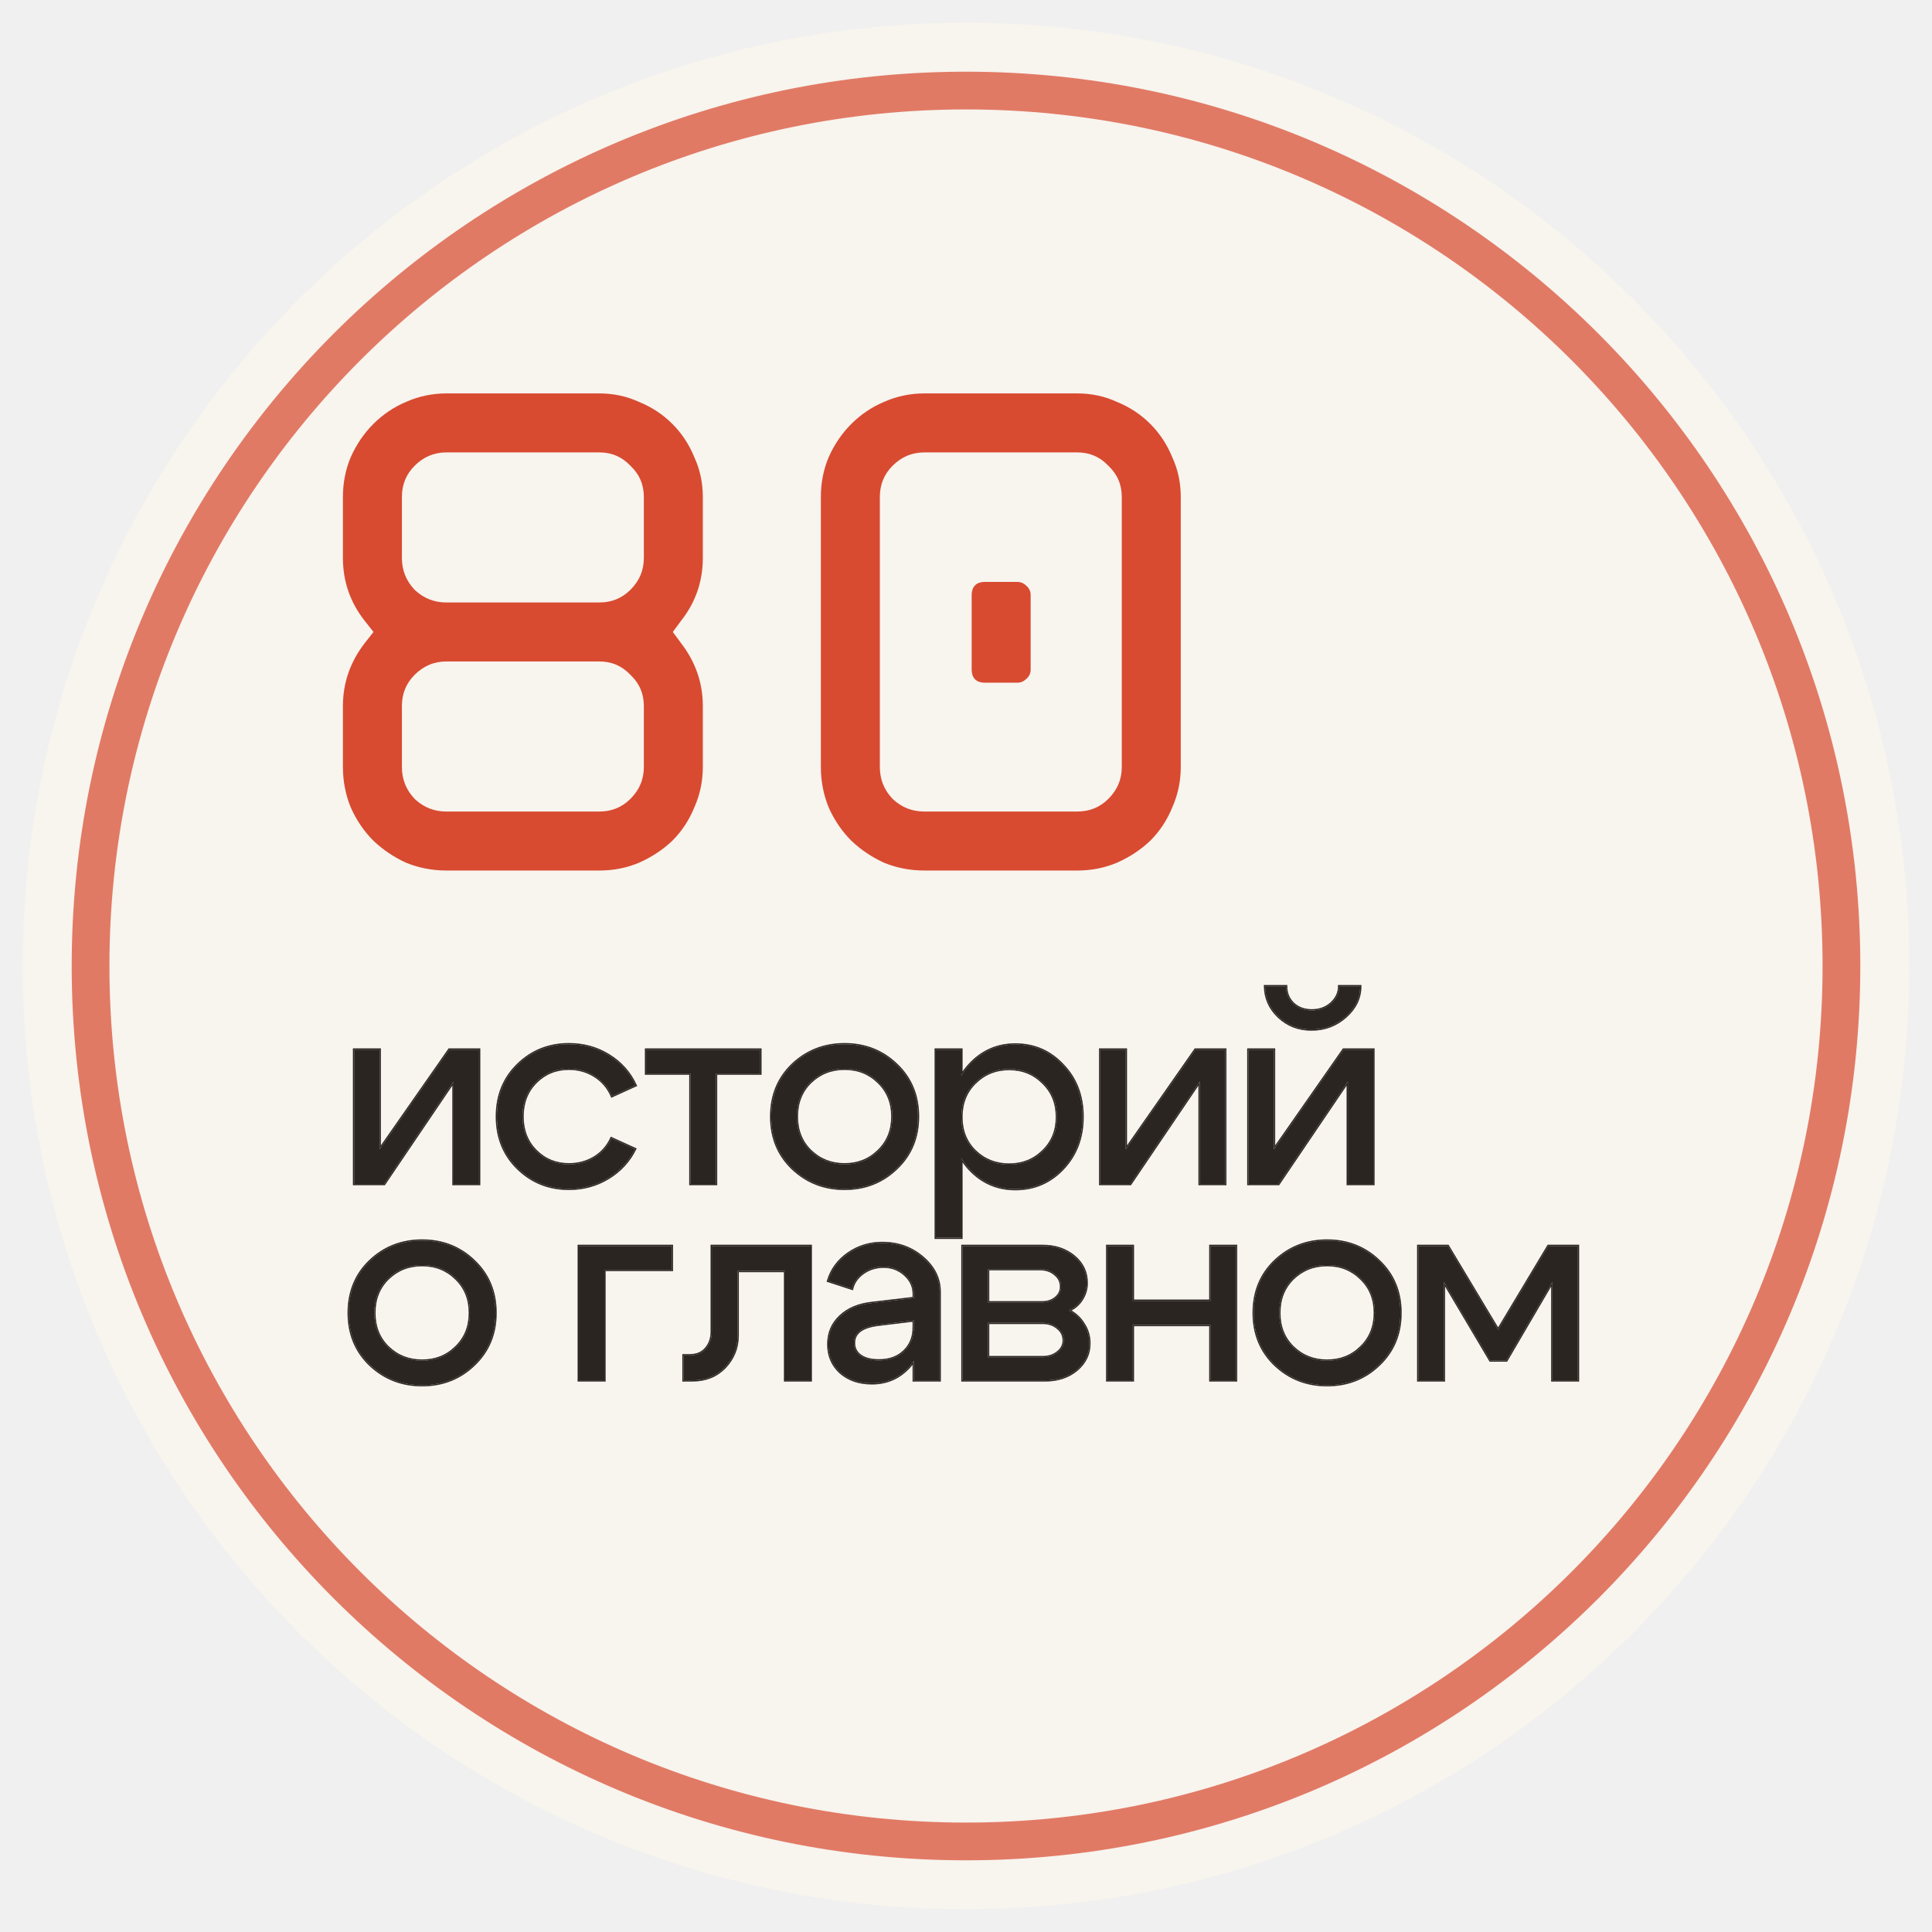
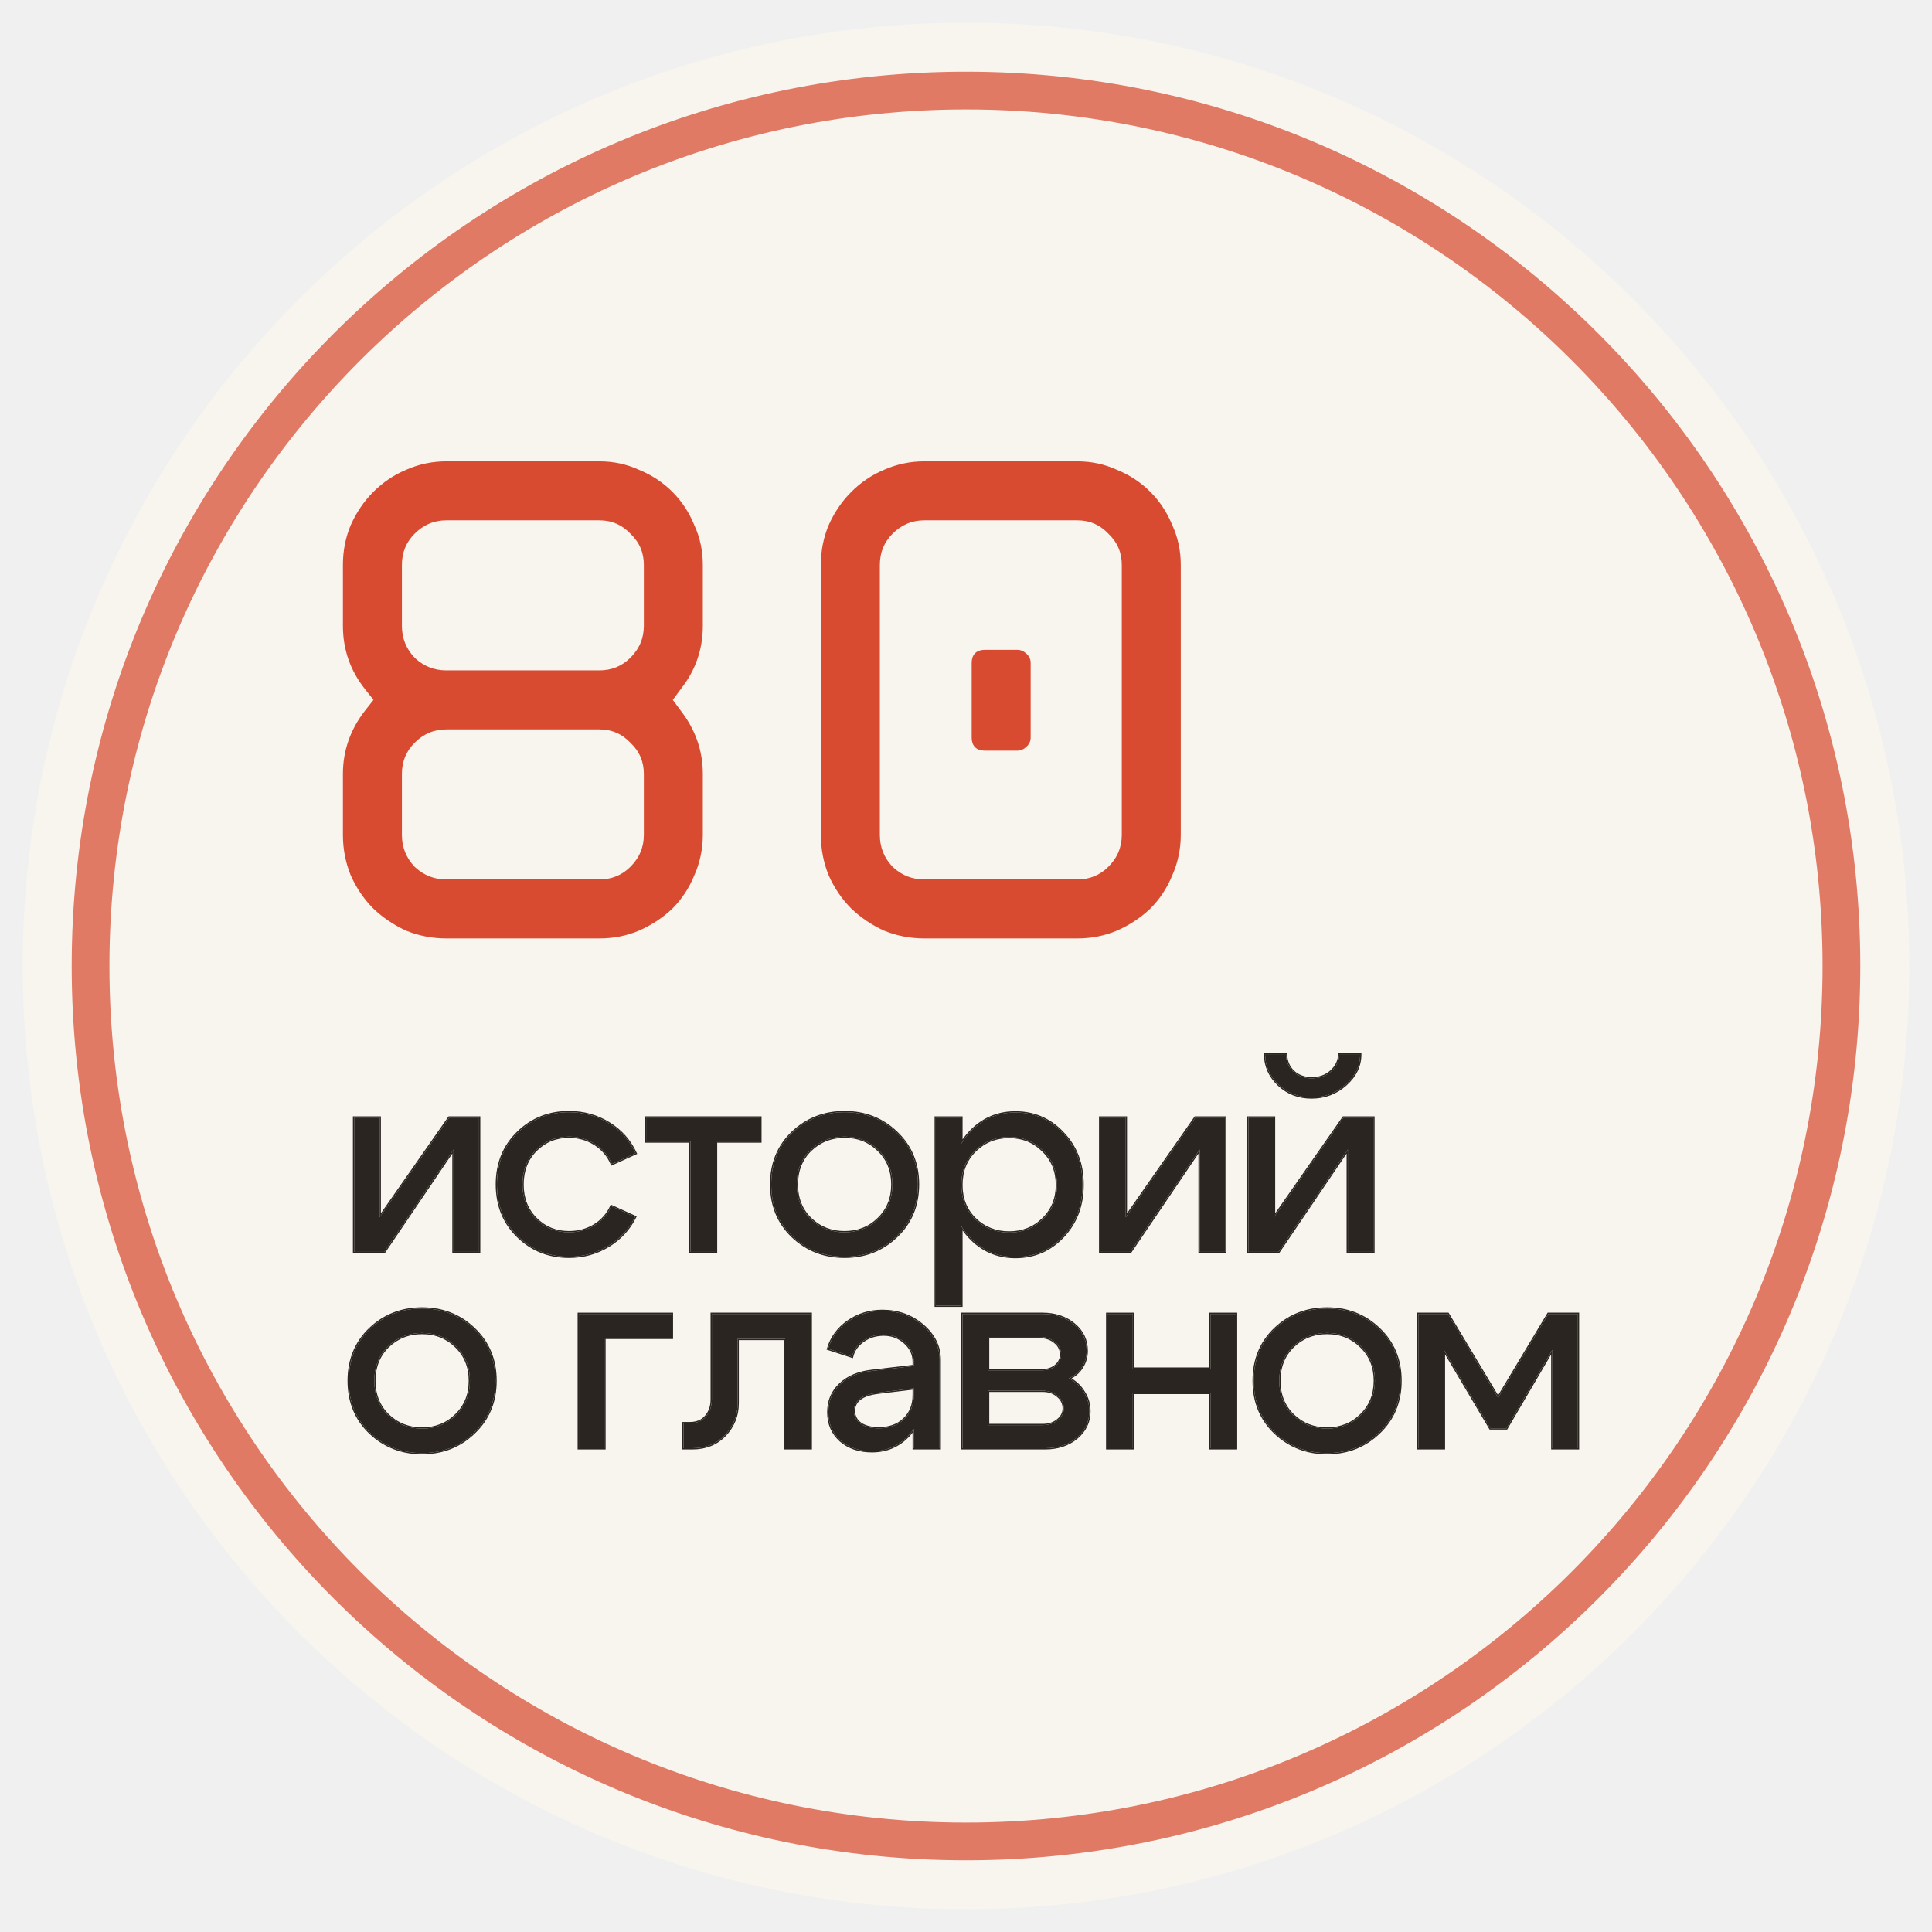
<svg xmlns="http://www.w3.org/2000/svg" width="512" height="512" viewBox="0 0 512 512" fill="none" role="img" aria-label="Фестиваль 80 историй о главном">
  <circle cx="256" cy="256" r="250" fill="#F8F4EE" />
  <circle cx="256" cy="256" r="232" fill="none" stroke="#D84B31" stroke-width="10" opacity="0.72" />
-   <svg x="78" y="94" width="356" height="288" viewBox="20 30 390 310" overflow="visible">
+   <svg x="78" y="112" width="356" height="288" viewBox="20 30 390 310" overflow="visible">
    <mask id="path-1-outside-1_168_199" maskUnits="userSpaceOnUse" x="34.805" y="209.592" width="359" height="118" fill="black">
      <rect fill="white" x="34.805" y="209.592" width="359" height="118" />
      <path d="M73.635 268H66.225V238.282L46.101 268H37.365V229H44.775V257.938L64.977 229H73.635V268Z" />
      <path d="M90.132 238.438C87.532 241.038 86.232 244.366 86.232 248.422C86.232 252.478 87.532 255.806 90.132 258.406C92.732 261.006 95.93 262.306 99.726 262.306C102.43 262.306 104.874 261.656 107.058 260.356C109.294 259.004 110.958 257.132 112.05 254.74L118.914 257.86C117.146 261.396 114.546 264.204 111.114 266.284C107.682 268.364 103.886 269.404 99.726 269.404C93.902 269.404 88.962 267.428 84.906 263.476C80.85 259.524 78.822 254.506 78.822 248.422C78.822 242.338 80.85 237.32 84.906 233.368C88.962 229.416 93.902 227.44 99.726 227.44C103.99 227.44 107.838 228.506 111.27 230.638C114.754 232.77 117.354 235.682 119.07 239.374L112.206 242.494C111.114 239.998 109.45 238.048 107.214 236.644C104.978 235.24 102.482 234.538 99.726 234.538C95.93 234.538 92.732 235.838 90.132 238.438Z" />
      <path d="M155.284 229V235.942H142.414V268H135.004V235.942H122.134V229H155.284Z" />
      <path d="M169.847 238.438C167.195 241.038 165.869 244.366 165.869 248.422C165.869 252.478 167.195 255.806 169.847 258.406C172.551 261.006 175.853 262.306 179.753 262.306C183.653 262.306 186.929 261.006 189.581 258.406C192.285 255.806 193.637 252.478 193.637 248.422C193.637 244.366 192.285 241.038 189.581 238.438C186.929 235.838 183.653 234.538 179.753 234.538C175.853 234.538 172.551 235.838 169.847 238.438ZM164.621 263.476C160.513 259.524 158.459 254.506 158.459 248.422C158.459 242.338 160.513 237.32 164.621 233.368C168.781 229.416 173.825 227.44 179.753 227.44C185.681 227.44 190.699 229.416 194.807 233.368C198.967 237.32 201.047 242.338 201.047 248.422C201.047 254.506 198.967 259.524 194.807 263.476C190.699 267.428 185.681 269.404 179.753 269.404C173.825 269.404 168.781 267.428 164.621 263.476Z" />
      <path d="M206.236 229H213.646V283.6H206.236V229ZM217.624 238.594C214.972 241.194 213.646 244.522 213.646 248.578C213.646 252.582 214.972 255.884 217.624 258.484C220.328 261.084 223.63 262.384 227.53 262.384C231.43 262.384 234.706 261.084 237.358 258.484C240.062 255.884 241.414 252.582 241.414 248.578C241.414 244.522 240.062 241.194 237.358 238.594C234.706 235.942 231.43 234.616 227.53 234.616C223.63 234.616 220.328 235.942 217.624 238.594ZM215.908 263.554C212.32 259.602 210.526 254.61 210.526 248.578C210.526 242.494 212.32 237.476 215.908 233.524C219.548 229.52 224.02 227.518 229.324 227.518C234.784 227.518 239.386 229.52 243.13 233.524C246.926 237.476 248.824 242.468 248.824 248.5C248.824 254.532 246.926 259.55 243.13 263.554C239.386 267.506 234.784 269.482 229.324 269.482C224.02 269.482 219.548 267.506 215.908 263.554Z" />
      <path d="M290.246 268H282.836V238.282L262.712 268H253.976V229H261.386V257.938L281.588 229H290.246V268Z" />
      <path d="M315.324 223.15C311.58 223.15 308.408 221.928 305.808 219.484C303.208 217.04 301.882 214.076 301.83 210.592H307.914C307.914 212.62 308.616 214.31 310.02 215.662C311.424 216.962 313.218 217.612 315.402 217.612C317.638 217.612 319.51 216.936 321.018 215.584C322.578 214.18 323.358 212.516 323.358 210.592H329.442C329.442 213.972 328.038 216.91 325.23 219.406C322.422 221.902 319.12 223.15 315.324 223.15ZM333.264 268H325.854V238.282L305.73 268H296.994V229H304.404V257.938L324.606 229H333.264V268Z" />
      <path d="M47.193 295.438C44.541 298.038 43.215 301.366 43.215 305.422C43.215 309.478 44.541 312.806 47.193 315.406C49.897 318.006 53.199 319.306 57.099 319.306C60.999 319.306 64.275 318.006 66.927 315.406C69.631 312.806 70.983 309.478 70.983 305.422C70.983 301.366 69.631 298.038 66.927 295.438C64.275 292.838 60.999 291.538 57.099 291.538C53.199 291.538 49.897 292.838 47.193 295.438ZM41.967 320.476C37.859 316.524 35.805 311.506 35.805 305.422C35.805 299.338 37.859 294.32 41.967 290.368C46.127 286.416 51.171 284.44 57.099 284.44C63.027 284.44 68.045 286.416 72.153 290.368C76.313 294.32 78.393 299.338 78.393 305.422C78.393 311.506 76.313 316.524 72.153 320.476C68.045 324.428 63.027 326.404 57.099 326.404C51.171 326.404 46.127 324.428 41.967 320.476Z" />
      <path d="M102.605 325V286H129.593V292.942H110.015V325H102.605Z" />
      <path d="M134.806 317.746C136.834 317.746 138.394 317.096 139.486 315.796C140.63 314.496 141.202 312.858 141.202 310.882V286H169.906V325H162.496V293.254H148.69V311.974C148.69 315.51 147.468 318.578 145.024 321.178C142.58 323.726 139.434 325 135.586 325H133.012V317.746H134.806Z" />
      <path d="M199.849 307.606L189.553 308.854C184.821 309.426 182.455 311.194 182.455 314.158C182.455 315.718 183.105 316.966 184.405 317.902C185.705 318.786 187.473 319.228 189.709 319.228C192.777 319.228 195.221 318.344 197.041 316.576C198.913 314.808 199.849 312.468 199.849 309.556H202.657C202.657 314.236 201.227 318.136 198.367 321.256C195.507 324.324 191.945 325.858 187.681 325.858C183.989 325.858 180.947 324.818 178.555 322.738C176.215 320.606 175.045 317.876 175.045 314.548C175.045 311.272 176.189 308.568 178.477 306.436C180.765 304.252 183.885 302.952 187.837 302.536L199.849 301.132V299.884C199.849 297.752 198.991 295.906 197.275 294.346C195.559 292.786 193.505 292.006 191.113 292.006C188.877 292.006 186.901 292.604 185.185 293.8C183.469 294.996 182.377 296.53 181.909 298.402L174.967 296.14C175.955 292.864 177.905 290.212 180.817 288.184C183.729 286.156 187.031 285.142 190.723 285.142C195.247 285.142 199.147 286.546 202.423 289.354C205.699 292.162 207.337 295.49 207.337 299.338V325H199.849V307.606Z" />
      <path d="M236.45 292.708H221.396V302.38H237.074C238.634 302.38 239.934 301.964 240.974 301.132C242.066 300.248 242.612 299.156 242.612 297.856C242.612 296.348 242.014 295.126 240.818 294.19C239.674 293.202 238.218 292.708 236.45 292.708ZM237.23 308.308H221.396V318.292H237.23C238.998 318.292 240.454 317.824 241.598 316.888C242.794 315.952 243.392 314.808 243.392 313.456C243.392 311.948 242.794 310.726 241.598 309.79C240.454 308.802 238.998 308.308 237.23 308.308ZM238.01 325H213.986V286H237.23C240.87 286 243.912 287.014 246.356 289.042C248.8 291.07 250.022 293.644 250.022 296.764C250.022 298.48 249.554 300.066 248.618 301.522C247.734 302.926 246.486 303.992 244.874 304.72C246.694 305.656 248.124 306.982 249.164 308.698C250.256 310.362 250.802 312.234 250.802 314.314C250.802 317.33 249.58 319.878 247.136 321.958C244.692 323.986 241.65 325 238.01 325Z" />
      <path d="M256.013 325V286H263.423V301.912H285.965V286H293.375V325H285.965V308.932H263.423V325H256.013Z" />
      <path d="M309.925 295.438C307.273 298.038 305.947 301.366 305.947 305.422C305.947 309.478 307.273 312.806 309.925 315.406C312.629 318.006 315.931 319.306 319.831 319.306C323.731 319.306 327.007 318.006 329.659 315.406C332.363 312.806 333.715 309.478 333.715 305.422C333.715 301.366 332.363 298.038 329.659 295.438C327.007 292.838 323.731 291.538 319.831 291.538C315.931 291.538 312.629 292.838 309.925 295.438ZM304.699 320.476C300.591 316.524 298.537 311.506 298.537 305.422C298.537 299.338 300.591 294.32 304.699 290.368C308.859 286.416 313.903 284.44 319.831 284.44C325.759 284.44 330.777 286.416 334.885 290.368C339.045 294.32 341.125 299.338 341.125 305.422C341.125 311.506 339.045 316.524 334.885 320.476C330.777 324.428 325.759 326.404 319.831 326.404C313.903 326.404 308.859 324.428 304.699 320.476Z" />
      <path d="M346.314 325V286H354.894L369.48 310.336L384.066 286H392.646V325H385.236V296.452L371.898 319.228H367.218L353.724 296.452V325H346.314Z" />
    </mask>
    <path d="M73.635 268H66.225V238.282L46.101 268H37.365V229H44.775V257.938L64.977 229H73.635V268Z" fill="#2B2522" />
    <path d="M90.132 238.438C87.532 241.038 86.232 244.366 86.232 248.422C86.232 252.478 87.532 255.806 90.132 258.406C92.732 261.006 95.93 262.306 99.726 262.306C102.43 262.306 104.874 261.656 107.058 260.356C109.294 259.004 110.958 257.132 112.05 254.74L118.914 257.86C117.146 261.396 114.546 264.204 111.114 266.284C107.682 268.364 103.886 269.404 99.726 269.404C93.902 269.404 88.962 267.428 84.906 263.476C80.85 259.524 78.822 254.506 78.822 248.422C78.822 242.338 80.85 237.32 84.906 233.368C88.962 229.416 93.902 227.44 99.726 227.44C103.99 227.44 107.838 228.506 111.27 230.638C114.754 232.77 117.354 235.682 119.07 239.374L112.206 242.494C111.114 239.998 109.45 238.048 107.214 236.644C104.978 235.24 102.482 234.538 99.726 234.538C95.93 234.538 92.732 235.838 90.132 238.438Z" fill="#2B2522" />
    <path d="M155.284 229V235.942H142.414V268H135.004V235.942H122.134V229H155.284Z" fill="#2B2522" />
    <path d="M169.847 238.438C167.195 241.038 165.869 244.366 165.869 248.422C165.869 252.478 167.195 255.806 169.847 258.406C172.551 261.006 175.853 262.306 179.753 262.306C183.653 262.306 186.929 261.006 189.581 258.406C192.285 255.806 193.637 252.478 193.637 248.422C193.637 244.366 192.285 241.038 189.581 238.438C186.929 235.838 183.653 234.538 179.753 234.538C175.853 234.538 172.551 235.838 169.847 238.438ZM164.621 263.476C160.513 259.524 158.459 254.506 158.459 248.422C158.459 242.338 160.513 237.32 164.621 233.368C168.781 229.416 173.825 227.44 179.753 227.44C185.681 227.44 190.699 229.416 194.807 233.368C198.967 237.32 201.047 242.338 201.047 248.422C201.047 254.506 198.967 259.524 194.807 263.476C190.699 267.428 185.681 269.404 179.753 269.404C173.825 269.404 168.781 267.428 164.621 263.476Z" fill="#2B2522" />
    <path d="M206.236 229H213.646V283.6H206.236V229ZM217.624 238.594C214.972 241.194 213.646 244.522 213.646 248.578C213.646 252.582 214.972 255.884 217.624 258.484C220.328 261.084 223.63 262.384 227.53 262.384C231.43 262.384 234.706 261.084 237.358 258.484C240.062 255.884 241.414 252.582 241.414 248.578C241.414 244.522 240.062 241.194 237.358 238.594C234.706 235.942 231.43 234.616 227.53 234.616C223.63 234.616 220.328 235.942 217.624 238.594ZM215.908 263.554C212.32 259.602 210.526 254.61 210.526 248.578C210.526 242.494 212.32 237.476 215.908 233.524C219.548 229.52 224.02 227.518 229.324 227.518C234.784 227.518 239.386 229.52 243.13 233.524C246.926 237.476 248.824 242.468 248.824 248.5C248.824 254.532 246.926 259.55 243.13 263.554C239.386 267.506 234.784 269.482 229.324 269.482C224.02 269.482 219.548 267.506 215.908 263.554Z" fill="#2B2522" />
    <path d="M290.246 268H282.836V238.282L262.712 268H253.976V229H261.386V257.938L281.588 229H290.246V268Z" fill="#2B2522" />
    <path d="M315.324 223.15C311.58 223.15 308.408 221.928 305.808 219.484C303.208 217.04 301.882 214.076 301.83 210.592H307.914C307.914 212.62 308.616 214.31 310.02 215.662C311.424 216.962 313.218 217.612 315.402 217.612C317.638 217.612 319.51 216.936 321.018 215.584C322.578 214.18 323.358 212.516 323.358 210.592H329.442C329.442 213.972 328.038 216.91 325.23 219.406C322.422 221.902 319.12 223.15 315.324 223.15ZM333.264 268H325.854V238.282L305.73 268H296.994V229H304.404V257.938L324.606 229H333.264V268Z" fill="#2B2522" />
    <path d="M47.193 295.438C44.541 298.038 43.215 301.366 43.215 305.422C43.215 309.478 44.541 312.806 47.193 315.406C49.897 318.006 53.199 319.306 57.099 319.306C60.999 319.306 64.275 318.006 66.927 315.406C69.631 312.806 70.983 309.478 70.983 305.422C70.983 301.366 69.631 298.038 66.927 295.438C64.275 292.838 60.999 291.538 57.099 291.538C53.199 291.538 49.897 292.838 47.193 295.438ZM41.967 320.476C37.859 316.524 35.805 311.506 35.805 305.422C35.805 299.338 37.859 294.32 41.967 290.368C46.127 286.416 51.171 284.44 57.099 284.44C63.027 284.44 68.045 286.416 72.153 290.368C76.313 294.32 78.393 299.338 78.393 305.422C78.393 311.506 76.313 316.524 72.153 320.476C68.045 324.428 63.027 326.404 57.099 326.404C51.171 326.404 46.127 324.428 41.967 320.476Z" fill="#2B2522" />
    <path d="M102.605 325V286H129.593V292.942H110.015V325H102.605Z" fill="#2B2522" />
    <path d="M134.806 317.746C136.834 317.746 138.394 317.096 139.486 315.796C140.63 314.496 141.202 312.858 141.202 310.882V286H169.906V325H162.496V293.254H148.69V311.974C148.69 315.51 147.468 318.578 145.024 321.178C142.58 323.726 139.434 325 135.586 325H133.012V317.746H134.806Z" fill="#2B2522" />
    <path d="M199.849 307.606L189.553 308.854C184.821 309.426 182.455 311.194 182.455 314.158C182.455 315.718 183.105 316.966 184.405 317.902C185.705 318.786 187.473 319.228 189.709 319.228C192.777 319.228 195.221 318.344 197.041 316.576C198.913 314.808 199.849 312.468 199.849 309.556H202.657C202.657 314.236 201.227 318.136 198.367 321.256C195.507 324.324 191.945 325.858 187.681 325.858C183.989 325.858 180.947 324.818 178.555 322.738C176.215 320.606 175.045 317.876 175.045 314.548C175.045 311.272 176.189 308.568 178.477 306.436C180.765 304.252 183.885 302.952 187.837 302.536L199.849 301.132V299.884C199.849 297.752 198.991 295.906 197.275 294.346C195.559 292.786 193.505 292.006 191.113 292.006C188.877 292.006 186.901 292.604 185.185 293.8C183.469 294.996 182.377 296.53 181.909 298.402L174.967 296.14C175.955 292.864 177.905 290.212 180.817 288.184C183.729 286.156 187.031 285.142 190.723 285.142C195.247 285.142 199.147 286.546 202.423 289.354C205.699 292.162 207.337 295.49 207.337 299.338V325H199.849V307.606Z" fill="#2B2522" />
    <path d="M236.45 292.708H221.396V302.38H237.074C238.634 302.38 239.934 301.964 240.974 301.132C242.066 300.248 242.612 299.156 242.612 297.856C242.612 296.348 242.014 295.126 240.818 294.19C239.674 293.202 238.218 292.708 236.45 292.708ZM237.23 308.308H221.396V318.292H237.23C238.998 318.292 240.454 317.824 241.598 316.888C242.794 315.952 243.392 314.808 243.392 313.456C243.392 311.948 242.794 310.726 241.598 309.79C240.454 308.802 238.998 308.308 237.23 308.308ZM238.01 325H213.986V286H237.23C240.87 286 243.912 287.014 246.356 289.042C248.8 291.07 250.022 293.644 250.022 296.764C250.022 298.48 249.554 300.066 248.618 301.522C247.734 302.926 246.486 303.992 244.874 304.72C246.694 305.656 248.124 306.982 249.164 308.698C250.256 310.362 250.802 312.234 250.802 314.314C250.802 317.33 249.58 319.878 247.136 321.958C244.692 323.986 241.65 325 238.01 325Z" fill="#2B2522" />
    <path d="M256.013 325V286H263.423V301.912H285.965V286H293.375V325H285.965V308.932H263.423V325H256.013Z" fill="#2B2522" />
    <path d="M309.925 295.438C307.273 298.038 305.947 301.366 305.947 305.422C305.947 309.478 307.273 312.806 309.925 315.406C312.629 318.006 315.931 319.306 319.831 319.306C323.731 319.306 327.007 318.006 329.659 315.406C332.363 312.806 333.715 309.478 333.715 305.422C333.715 301.366 332.363 298.038 329.659 295.438C327.007 292.838 323.731 291.538 319.831 291.538C315.931 291.538 312.629 292.838 309.925 295.438ZM304.699 320.476C300.591 316.524 298.537 311.506 298.537 305.422C298.537 299.338 300.591 294.32 304.699 290.368C308.859 286.416 313.903 284.44 319.831 284.44C325.759 284.44 330.777 286.416 334.885 290.368C339.045 294.32 341.125 299.338 341.125 305.422C341.125 311.506 339.045 316.524 334.885 320.476C330.777 324.428 325.759 326.404 319.831 326.404C313.903 326.404 308.859 324.428 304.699 320.476Z" fill="#2B2522" />
    <path d="M346.314 325V286H354.894L369.48 310.336L384.066 286H392.646V325H385.236V296.452L371.898 319.228H367.218L353.724 296.452V325H346.314Z" fill="#2B2522" />
    <path d="M73.635 268H66.225V238.282L46.101 268H37.365V229H44.775V257.938L64.977 229H73.635V268Z" stroke="#2B2522" stroke-width="0.72" mask="url(#path-1-outside-1_168_199)" />
    <path d="M90.132 238.438C87.532 241.038 86.232 244.366 86.232 248.422C86.232 252.478 87.532 255.806 90.132 258.406C92.732 261.006 95.93 262.306 99.726 262.306C102.43 262.306 104.874 261.656 107.058 260.356C109.294 259.004 110.958 257.132 112.05 254.74L118.914 257.86C117.146 261.396 114.546 264.204 111.114 266.284C107.682 268.364 103.886 269.404 99.726 269.404C93.902 269.404 88.962 267.428 84.906 263.476C80.85 259.524 78.822 254.506 78.822 248.422C78.822 242.338 80.85 237.32 84.906 233.368C88.962 229.416 93.902 227.44 99.726 227.44C103.99 227.44 107.838 228.506 111.27 230.638C114.754 232.77 117.354 235.682 119.07 239.374L112.206 242.494C111.114 239.998 109.45 238.048 107.214 236.644C104.978 235.24 102.482 234.538 99.726 234.538C95.93 234.538 92.732 235.838 90.132 238.438Z" stroke="#2B2522" stroke-width="0.72" mask="url(#path-1-outside-1_168_199)" />
    <path d="M155.284 229V235.942H142.414V268H135.004V235.942H122.134V229H155.284Z" stroke="#2B2522" stroke-width="0.72" mask="url(#path-1-outside-1_168_199)" />
    <path d="M169.847 238.438C167.195 241.038 165.869 244.366 165.869 248.422C165.869 252.478 167.195 255.806 169.847 258.406C172.551 261.006 175.853 262.306 179.753 262.306C183.653 262.306 186.929 261.006 189.581 258.406C192.285 255.806 193.637 252.478 193.637 248.422C193.637 244.366 192.285 241.038 189.581 238.438C186.929 235.838 183.653 234.538 179.753 234.538C175.853 234.538 172.551 235.838 169.847 238.438ZM164.621 263.476C160.513 259.524 158.459 254.506 158.459 248.422C158.459 242.338 160.513 237.32 164.621 233.368C168.781 229.416 173.825 227.44 179.753 227.44C185.681 227.44 190.699 229.416 194.807 233.368C198.967 237.32 201.047 242.338 201.047 248.422C201.047 254.506 198.967 259.524 194.807 263.476C190.699 267.428 185.681 269.404 179.753 269.404C173.825 269.404 168.781 267.428 164.621 263.476Z" stroke="#2B2522" stroke-width="0.72" mask="url(#path-1-outside-1_168_199)" />
    <path d="M206.236 229H213.646V283.6H206.236V229ZM217.624 238.594C214.972 241.194 213.646 244.522 213.646 248.578C213.646 252.582 214.972 255.884 217.624 258.484C220.328 261.084 223.63 262.384 227.53 262.384C231.43 262.384 234.706 261.084 237.358 258.484C240.062 255.884 241.414 252.582 241.414 248.578C241.414 244.522 240.062 241.194 237.358 238.594C234.706 235.942 231.43 234.616 227.53 234.616C223.63 234.616 220.328 235.942 217.624 238.594ZM215.908 263.554C212.32 259.602 210.526 254.61 210.526 248.578C210.526 242.494 212.32 237.476 215.908 233.524C219.548 229.52 224.02 227.518 229.324 227.518C234.784 227.518 239.386 229.52 243.13 233.524C246.926 237.476 248.824 242.468 248.824 248.5C248.824 254.532 246.926 259.55 243.13 263.554C239.386 267.506 234.784 269.482 229.324 269.482C224.02 269.482 219.548 267.506 215.908 263.554Z" stroke="#2B2522" stroke-width="0.72" mask="url(#path-1-outside-1_168_199)" />
    <path d="M290.246 268H282.836V238.282L262.712 268H253.976V229H261.386V257.938L281.588 229H290.246V268Z" stroke="#2B2522" stroke-width="0.72" mask="url(#path-1-outside-1_168_199)" />
    <path d="M315.324 223.15C311.58 223.15 308.408 221.928 305.808 219.484C303.208 217.04 301.882 214.076 301.83 210.592H307.914C307.914 212.62 308.616 214.31 310.02 215.662C311.424 216.962 313.218 217.612 315.402 217.612C317.638 217.612 319.51 216.936 321.018 215.584C322.578 214.18 323.358 212.516 323.358 210.592H329.442C329.442 213.972 328.038 216.91 325.23 219.406C322.422 221.902 319.12 223.15 315.324 223.15ZM333.264 268H325.854V238.282L305.73 268H296.994V229H304.404V257.938L324.606 229H333.264V268Z" stroke="#2B2522" stroke-width="0.72" mask="url(#path-1-outside-1_168_199)" />
    <path d="M47.193 295.438C44.541 298.038 43.215 301.366 43.215 305.422C43.215 309.478 44.541 312.806 47.193 315.406C49.897 318.006 53.199 319.306 57.099 319.306C60.999 319.306 64.275 318.006 66.927 315.406C69.631 312.806 70.983 309.478 70.983 305.422C70.983 301.366 69.631 298.038 66.927 295.438C64.275 292.838 60.999 291.538 57.099 291.538C53.199 291.538 49.897 292.838 47.193 295.438ZM41.967 320.476C37.859 316.524 35.805 311.506 35.805 305.422C35.805 299.338 37.859 294.32 41.967 290.368C46.127 286.416 51.171 284.44 57.099 284.44C63.027 284.44 68.045 286.416 72.153 290.368C76.313 294.32 78.393 299.338 78.393 305.422C78.393 311.506 76.313 316.524 72.153 320.476C68.045 324.428 63.027 326.404 57.099 326.404C51.171 326.404 46.127 324.428 41.967 320.476Z" stroke="#2B2522" stroke-width="0.72" mask="url(#path-1-outside-1_168_199)" />
    <path d="M102.605 325V286H129.593V292.942H110.015V325H102.605Z" stroke="#2B2522" stroke-width="0.72" mask="url(#path-1-outside-1_168_199)" />
    <path d="M134.806 317.746C136.834 317.746 138.394 317.096 139.486 315.796C140.63 314.496 141.202 312.858 141.202 310.882V286H169.906V325H162.496V293.254H148.69V311.974C148.69 315.51 147.468 318.578 145.024 321.178C142.58 323.726 139.434 325 135.586 325H133.012V317.746H134.806Z" stroke="#2B2522" stroke-width="0.72" mask="url(#path-1-outside-1_168_199)" />
    <path d="M199.849 307.606L189.553 308.854C184.821 309.426 182.455 311.194 182.455 314.158C182.455 315.718 183.105 316.966 184.405 317.902C185.705 318.786 187.473 319.228 189.709 319.228C192.777 319.228 195.221 318.344 197.041 316.576C198.913 314.808 199.849 312.468 199.849 309.556H202.657C202.657 314.236 201.227 318.136 198.367 321.256C195.507 324.324 191.945 325.858 187.681 325.858C183.989 325.858 180.947 324.818 178.555 322.738C176.215 320.606 175.045 317.876 175.045 314.548C175.045 311.272 176.189 308.568 178.477 306.436C180.765 304.252 183.885 302.952 187.837 302.536L199.849 301.132V299.884C199.849 297.752 198.991 295.906 197.275 294.346C195.559 292.786 193.505 292.006 191.113 292.006C188.877 292.006 186.901 292.604 185.185 293.8C183.469 294.996 182.377 296.53 181.909 298.402L174.967 296.14C175.955 292.864 177.905 290.212 180.817 288.184C183.729 286.156 187.031 285.142 190.723 285.142C195.247 285.142 199.147 286.546 202.423 289.354C205.699 292.162 207.337 295.49 207.337 299.338V325H199.849V307.606Z" stroke="#2B2522" stroke-width="0.72" mask="url(#path-1-outside-1_168_199)" />
    <path d="M236.45 292.708H221.396V302.38H237.074C238.634 302.38 239.934 301.964 240.974 301.132C242.066 300.248 242.612 299.156 242.612 297.856C242.612 296.348 242.014 295.126 240.818 294.19C239.674 293.202 238.218 292.708 236.45 292.708ZM237.23 308.308H221.396V318.292H237.23C238.998 318.292 240.454 317.824 241.598 316.888C242.794 315.952 243.392 314.808 243.392 313.456C243.392 311.948 242.794 310.726 241.598 309.79C240.454 308.802 238.998 308.308 237.23 308.308ZM238.01 325H213.986V286H237.23C240.87 286 243.912 287.014 246.356 289.042C248.8 291.07 250.022 293.644 250.022 296.764C250.022 298.48 249.554 300.066 248.618 301.522C247.734 302.926 246.486 303.992 244.874 304.72C246.694 305.656 248.124 306.982 249.164 308.698C250.256 310.362 250.802 312.234 250.802 314.314C250.802 317.33 249.58 319.878 247.136 321.958C244.692 323.986 241.65 325 238.01 325Z" stroke="#2B2522" stroke-width="0.72" mask="url(#path-1-outside-1_168_199)" />
    <path d="M256.013 325V286H263.423V301.912H285.965V286H293.375V325H285.965V308.932H263.423V325H256.013Z" stroke="#2B2522" stroke-width="0.72" mask="url(#path-1-outside-1_168_199)" />
    <path d="M309.925 295.438C307.273 298.038 305.947 301.366 305.947 305.422C305.947 309.478 307.273 312.806 309.925 315.406C312.629 318.006 315.931 319.306 319.831 319.306C323.731 319.306 327.007 318.006 329.659 315.406C332.363 312.806 333.715 309.478 333.715 305.422C333.715 301.366 332.363 298.038 329.659 295.438C327.007 292.838 323.731 291.538 319.831 291.538C315.931 291.538 312.629 292.838 309.925 295.438ZM304.699 320.476C300.591 316.524 298.537 311.506 298.537 305.422C298.537 299.338 300.591 294.32 304.699 290.368C308.859 286.416 313.903 284.44 319.831 284.44C325.759 284.44 330.777 286.416 334.885 290.368C339.045 294.32 341.125 299.338 341.125 305.422C341.125 311.506 339.045 316.524 334.885 320.476C330.777 324.428 325.759 326.404 319.831 326.404C313.903 326.404 308.859 324.428 304.699 320.476Z" stroke="#2B2522" stroke-width="0.72" mask="url(#path-1-outside-1_168_199)" />
    <path d="M346.314 325V286H354.894L369.48 310.336L384.066 286H392.646V325H385.236V296.452L371.898 319.228H367.218L353.724 296.452V325H346.314Z" stroke="#2B2522" stroke-width="0.72" mask="url(#path-1-outside-1_168_199)" />
    <path d="M108.54 38.986C112.586 38.986 116.371 39.795 119.887 41.417C123.523 42.9 126.692 44.991 129.391 47.69C132.087 50.386 134.177 53.554 135.66 57.187C137.284 60.705 138.095 64.491 138.095 68.54V86.251C138.095 92.991 136.003 98.999 131.827 104.258L131.828 104.259L129.26 107.743L131.828 111.228C136.001 116.616 138.095 122.624 138.095 129.235V146.946C138.095 150.995 137.284 154.845 135.663 158.492C134.18 162.128 132.089 165.298 129.391 167.996L129.382 168.005C126.684 170.568 123.518 172.655 119.888 174.269L119.879 174.271C116.364 175.758 112.583 176.5 108.54 176.5H64.163C60.12 176.5 56.275 175.759 52.632 174.274L52.621 174.271L52.611 174.266C49.114 172.652 46.017 170.565 43.322 168.005L43.312 167.996C40.614 165.297 38.458 162.128 36.842 158.492L36.838 158.485L36.835 158.478C35.351 154.834 34.609 150.989 34.609 146.946V129.235C34.609 122.62 36.705 116.609 40.883 111.218L40.886 111.215L43.626 107.743L40.886 104.272V104.271C36.703 99.009 34.609 92.996 34.609 86.251V68.54C34.609 64.498 35.351 60.716 36.838 57.201L36.842 57.193C38.458 53.558 40.614 50.388 43.312 47.69C46.009 44.993 49.112 42.901 52.617 41.417C56.264 39.796 60.114 38.986 64.163 38.986H108.54ZM247.296 38.986C251.342 38.986 255.126 39.795 258.643 41.417C262.278 42.9 265.448 44.991 268.146 47.69C270.843 50.386 272.933 53.554 274.416 57.187C276.04 60.705 276.851 64.491 276.851 68.54V146.946C276.851 150.995 276.04 154.845 274.419 158.492C272.936 162.128 270.845 165.298 268.146 167.996L268.138 168.005C265.44 170.568 262.274 172.655 258.644 174.269L258.635 174.271C255.12 175.758 251.339 176.5 247.296 176.5H202.919C198.876 176.5 195.031 175.759 191.388 174.274L191.377 174.271L191.367 174.266C187.87 172.652 184.773 170.565 182.078 168.005L182.068 167.996C179.37 165.297 177.213 162.128 175.598 158.492L175.594 158.485L175.591 158.478C174.107 154.834 173.365 150.989 173.365 146.946V68.54C173.365 64.498 174.107 60.716 175.594 57.201L175.598 57.193C177.213 53.558 179.37 50.388 182.068 47.69C184.765 44.993 187.868 42.901 191.373 41.417C195.02 39.796 198.87 38.986 202.919 38.986H247.296ZM64.163 115.806C60.452 115.806 57.262 117.143 54.567 119.838C52.01 122.395 50.733 125.517 50.733 129.235V146.946C50.733 150.657 52.005 153.845 54.559 156.534L54.812 156.771C57.452 159.177 60.56 160.376 64.163 160.376H108.54C112.258 160.376 115.381 159.1 117.938 156.543C120.632 153.848 121.971 150.657 121.971 146.946V129.235C121.971 125.525 120.633 122.406 117.946 119.847L117.938 119.838L117.93 119.829C115.371 117.142 112.251 115.806 108.54 115.806H64.163ZM202.919 55.11C199.208 55.11 196.018 56.448 193.323 59.143C190.766 61.7 189.489 64.822 189.489 68.54V146.946C189.489 150.657 190.761 153.845 193.314 156.534L193.568 156.771C196.207 159.177 199.316 160.376 202.919 160.376H247.296C251.014 160.376 254.136 159.1 256.693 156.543C259.388 153.848 260.727 150.657 260.727 146.946V68.54C260.726 64.83 259.389 61.71 256.702 59.151L256.693 59.143L256.686 59.134C254.127 56.447 251.006 55.11 247.296 55.11H202.919ZM229.983 93.711C230.788 93.711 231.5 94.036 232.106 94.634C232.866 95.25 233.269 96.046 233.27 96.997V118.688C233.269 119.64 232.866 120.437 232.105 121.053C231.499 121.65 230.788 121.975 229.983 121.975H220.432C219.426 121.975 218.579 121.723 217.988 121.132C217.397 120.541 217.146 119.694 217.146 118.688V96.997C217.146 95.992 217.397 95.146 217.988 94.555C218.579 93.963 219.426 93.711 220.432 93.711H229.983ZM64.163 55.11C60.452 55.11 57.262 56.448 54.567 59.143C52.011 61.7 50.733 64.822 50.733 68.54V86.251C50.733 89.962 52.005 93.15 54.559 95.839L54.812 96.076C57.452 98.483 60.561 99.682 64.163 99.682H108.54C112.258 99.682 115.381 98.404 117.938 95.848C120.632 93.153 121.971 89.962 121.971 86.251V68.54C121.971 64.83 120.633 61.71 117.946 59.151L117.938 59.143L117.93 59.134C115.371 56.447 112.251 55.11 108.54 55.11H64.163Z" fill="#D84B31" stroke="#D84B31" />
  </svg>
</svg>
